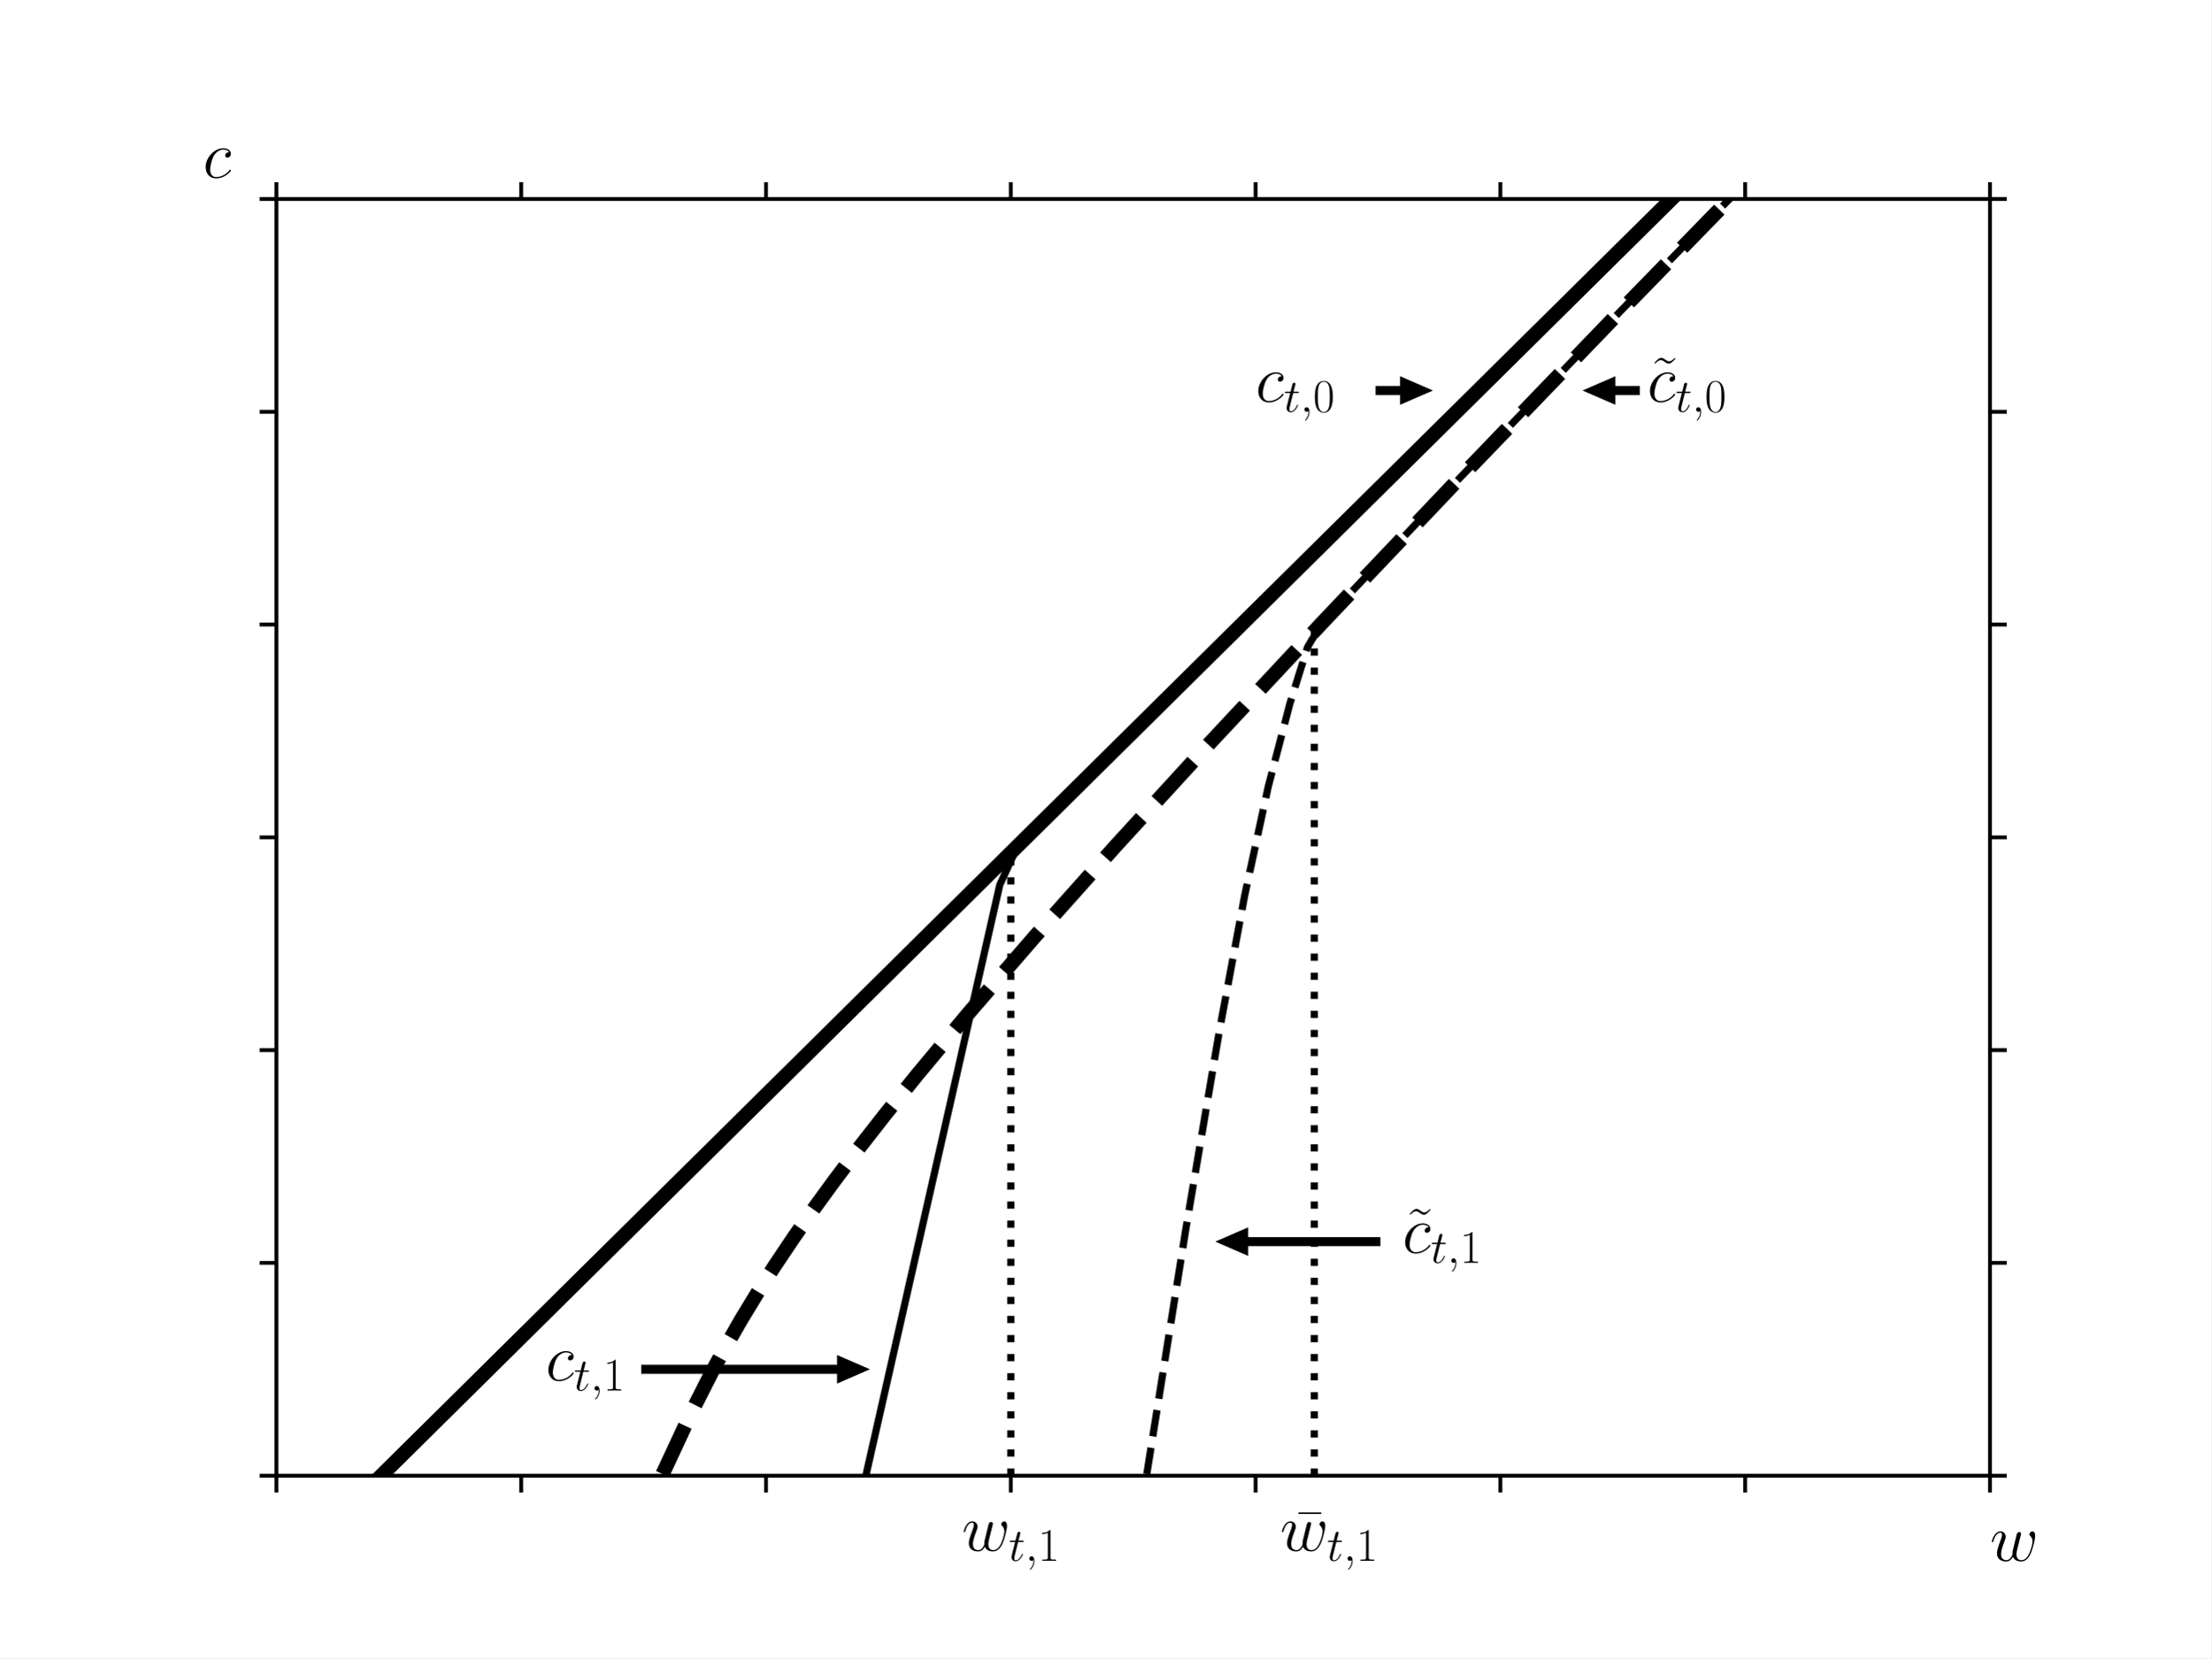
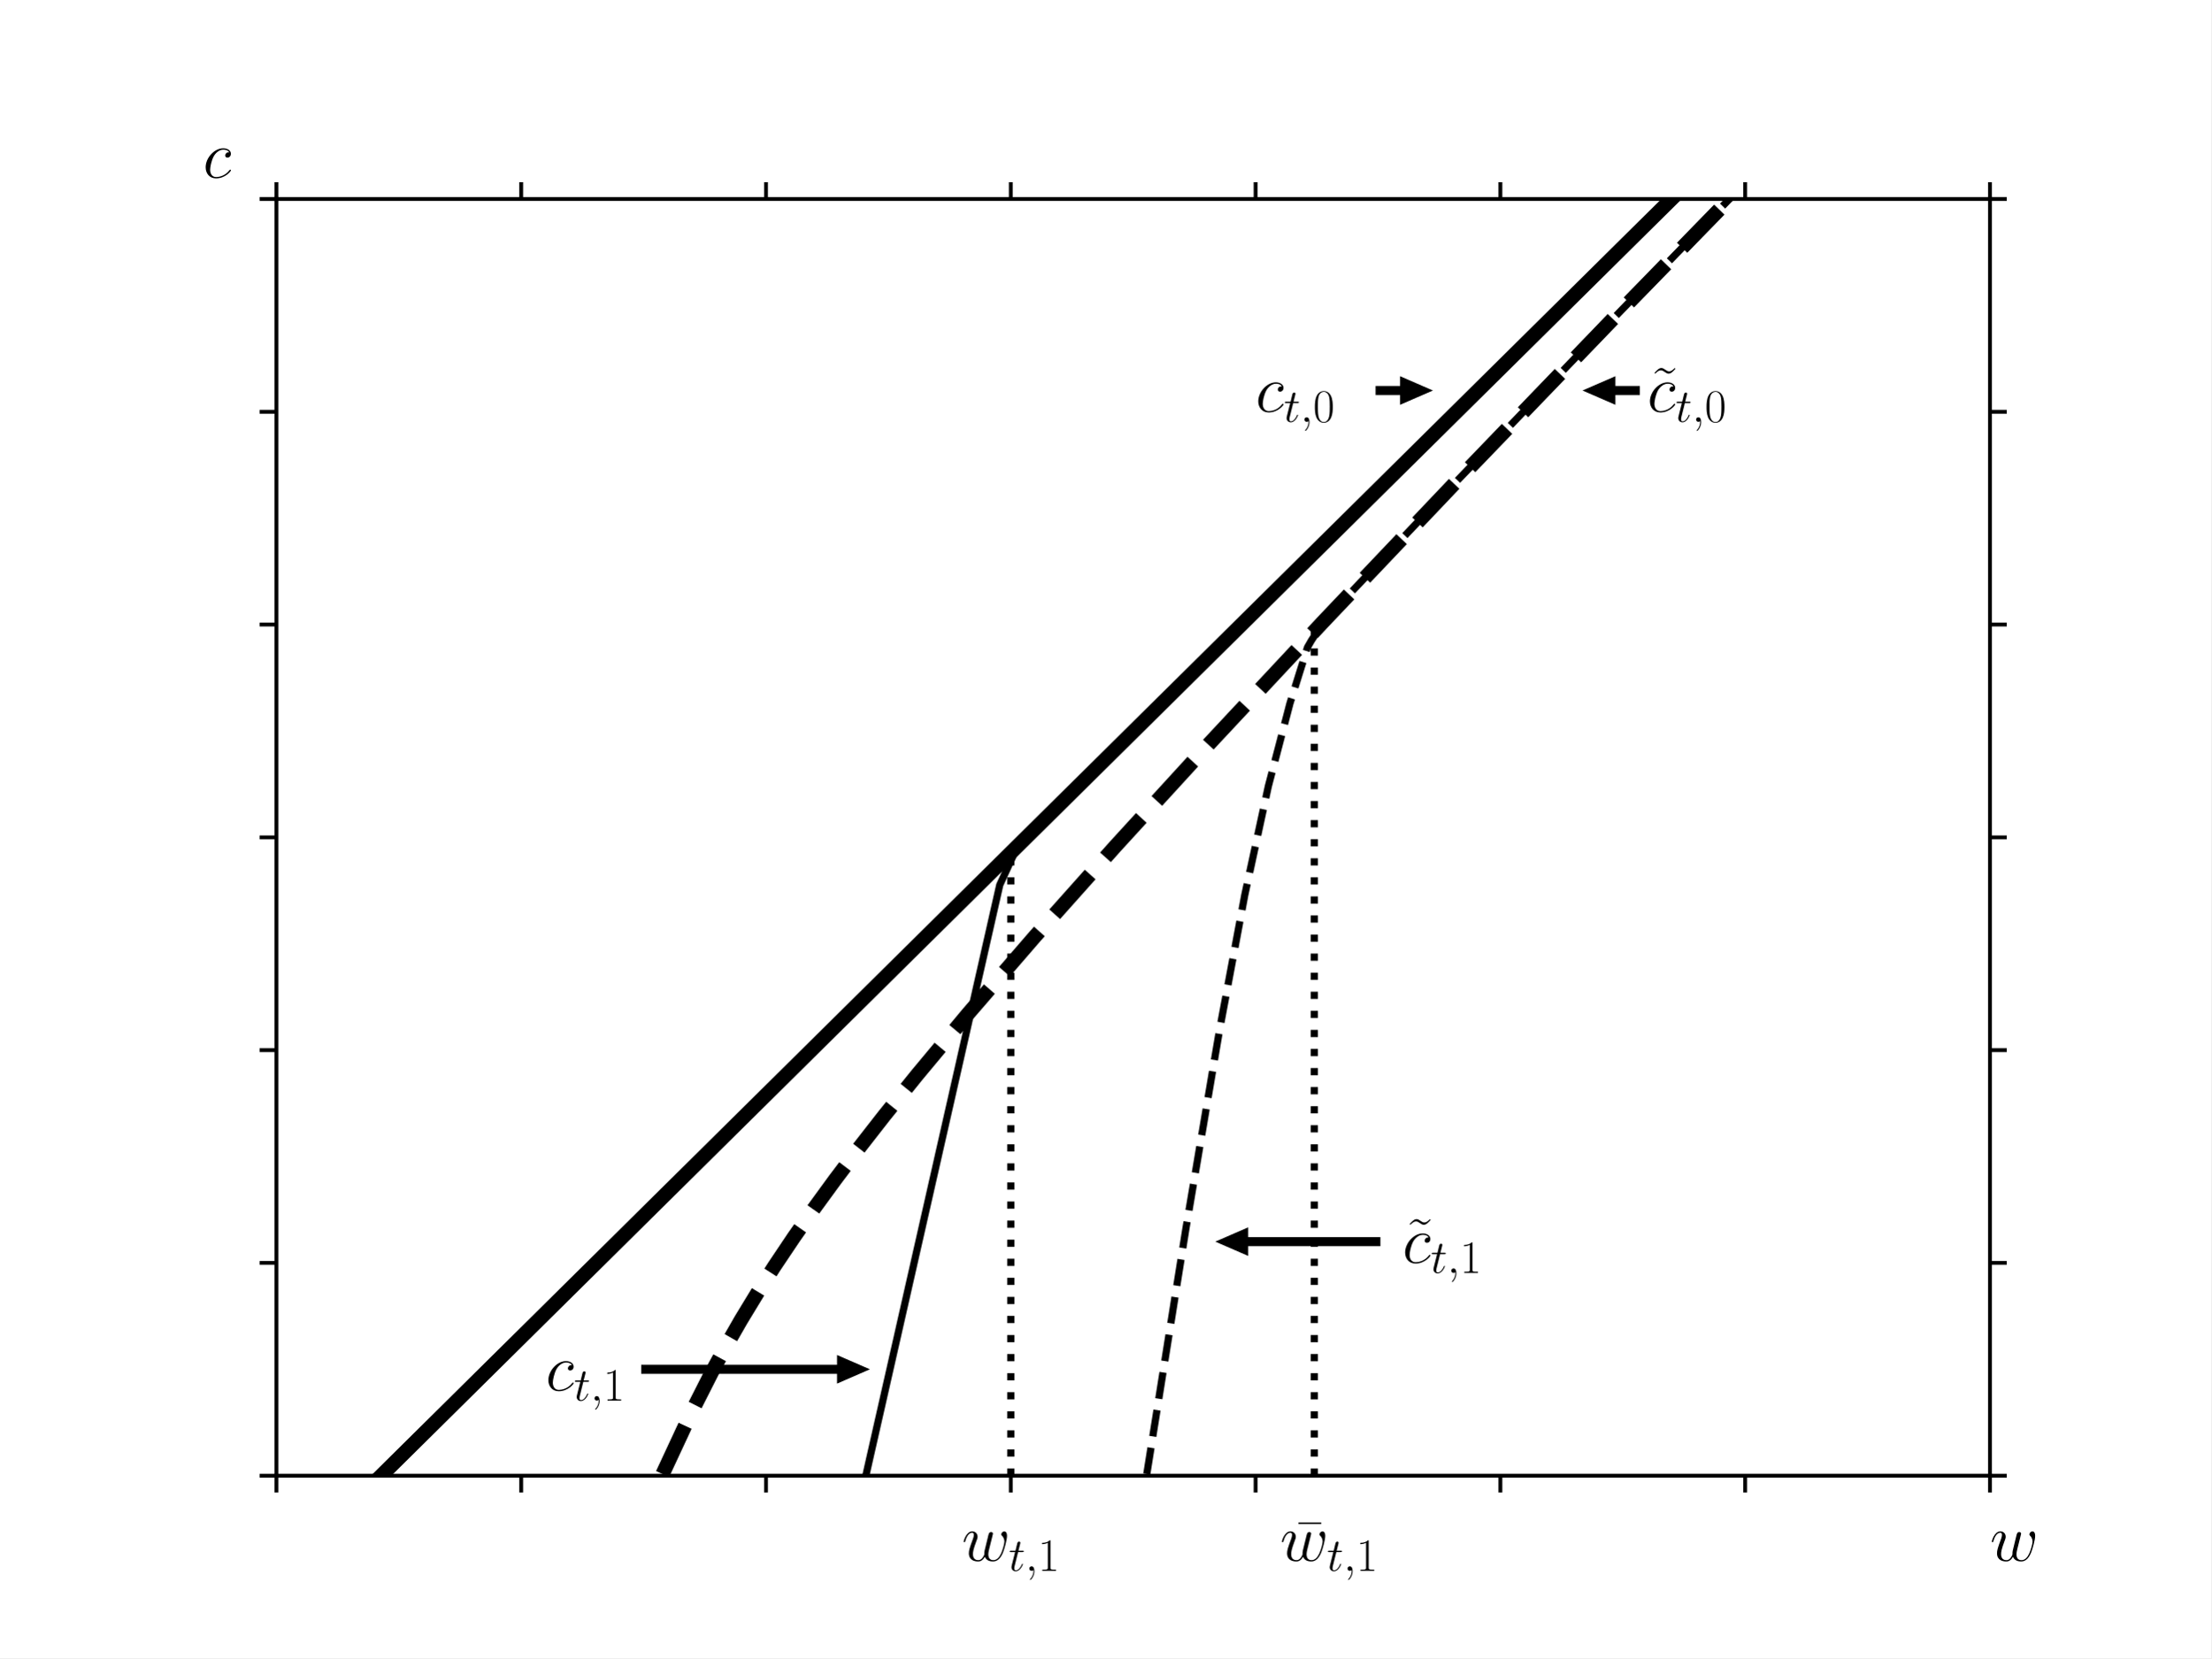
<svg xmlns="http://www.w3.org/2000/svg" xmlns:xlink="http://www.w3.org/1999/xlink" height="345.6pt" version="1.1" viewBox="0 0 460.8 345.6" width="460.8pt">
  <defs>
-     <style type="text/css">
- *{stroke-linecap:butt;stroke-linejoin:round;}
-   </style>
+     <style type="text/css">*{stroke-linecap:butt;stroke-linejoin:round;}</style>
  </defs>
  <g id="figure_1">
    <g id="patch_1">
      <path d="M 0 345.6  L 460.8 345.6  L 460.8 0  L 0 0  z " style="fill:#ffffff;" />
    </g>
    <g id="axes_1">
      <g id="patch_2">
        <path d="M 57.6 307.584  L 414.72 307.584  L 414.72 41.472  L 57.6 41.472  z " style="fill:#ffffff;" />
      </g>
      <g id="patch_3">
-         <path clip-path="url(#p8b094f6778)" d="M 331.052 81.389  L 336.154 79.171  L 336.154 80.945  L 341.255 80.945  L 341.255 81.832  L 336.154 81.832  L 336.154 83.606  z " style="stroke:#000000;stroke-linejoin:miter;" />
+         <path clip-path="url(#p6f14bff63a)" d="M 331.052 81.389  L 336.154 79.171  L 336.154 80.945  L 341.255 80.945  L 341.255 81.832  L 336.154 81.832  L 336.154 83.606  z " style="stroke:#000000;stroke-linejoin:miter;" />
      </g>
      <g id="patch_4">
-         <path clip-path="url(#p8b094f6778)" d="M 297.381 81.389  L 292.279 83.606  L 292.279 81.832  L 287.177 81.832  L 287.177 80.945  L 292.279 80.945  L 292.279 79.171  z " style="stroke:#000000;stroke-linejoin:miter;" />
+         <path clip-path="url(#p6f14bff63a)" d="M 297.381 81.389  L 292.279 83.606  L 292.279 81.832  L 287.177 81.832  L 287.177 80.945  L 292.279 80.945  L 292.279 79.171  z " style="stroke:#000000;stroke-linejoin:miter;" />
      </g>
      <g id="patch_5">
-         <path clip-path="url(#p8b094f6778)" d="M 254.526 258.797  L 259.628 256.579  L 259.628 258.353  L 287.177 258.353  L 287.177 259.24  L 259.628 259.24  L 259.628 261.014  z " style="stroke:#000000;stroke-linejoin:miter;" />
+         <path clip-path="url(#p6f14bff63a)" d="M 254.526 258.797  L 259.628 256.579  L 259.628 258.353  L 287.177 258.353  L 287.177 259.24  L 259.628 259.24  L 259.628 261.014  z " style="stroke:#000000;stroke-linejoin:miter;" />
      </g>
      <g id="patch_6">
-         <path clip-path="url(#p8b094f6778)" d="M 180.041 285.408  L 174.939 287.626  L 174.939 285.852  L 134.126 285.852  L 134.126 284.964  L 174.939 284.964  L 174.939 283.19  z " style="stroke:#000000;stroke-linejoin:miter;" />
+         <path clip-path="url(#p6f14bff63a)" d="M 180.041 285.408  L 174.939 287.626  L 174.939 285.852  L 134.126 285.852  L 134.126 284.964  L 174.939 284.964  L 174.939 283.19  z " style="stroke:#000000;stroke-linejoin:miter;" />
      </g>
      <g id="matplotlib.axis_1">
        <g id="xtick_1">
          <g id="line2d_1">
            <defs>
-               <path d="M 0 0  L 0 3.5  " id="m3e49587d53" style="stroke:#000000;stroke-width:0.8;" />
+               <path d="M 0 0  L 0 3.5  " id="m7f2b4ae428" style="stroke:#000000;stroke-width:0.8;" />
            </defs>
            <g>
-               <use style="stroke:#000000;stroke-width:0.8;" x="57.6" xlink:href="#m3e49587d53" y="307.584" />
+               <use style="stroke:#000000;stroke-width:0.8;" x="57.6" xlink:href="#m7f2b4ae428" y="307.584" />
            </g>
          </g>
          <g id="line2d_2">
            <defs>
-               <path d="M 0 0  L 0 -3.5  " id="m8272410c58" style="stroke:#000000;stroke-width:0.8;" />
+               <path d="M 0 0  L 0 -3.5  " id="md4e882d88f" style="stroke:#000000;stroke-width:0.8;" />
            </defs>
            <g>
-               <use style="stroke:#000000;stroke-width:0.8;" x="57.6" xlink:href="#m8272410c58" y="41.472" />
+               <use style="stroke:#000000;stroke-width:0.8;" x="57.6" xlink:href="#md4e882d88f" y="41.472" />
            </g>
          </g>
        </g>
        <g id="xtick_2">
          <g id="line2d_3">
            <g>
-               <use style="stroke:#000000;stroke-width:0.8;" x="108.617" xlink:href="#m3e49587d53" y="307.584" />
+               <use style="stroke:#000000;stroke-width:0.8;" x="108.617" xlink:href="#m7f2b4ae428" y="307.584" />
            </g>
          </g>
          <g id="line2d_4">
            <g>
-               <use style="stroke:#000000;stroke-width:0.8;" x="108.617" xlink:href="#m8272410c58" y="41.472" />
+               <use style="stroke:#000000;stroke-width:0.8;" x="108.617" xlink:href="#md4e882d88f" y="41.472" />
            </g>
          </g>
        </g>
        <g id="xtick_3">
          <g id="line2d_5">
            <g>
-               <use style="stroke:#000000;stroke-width:0.8;" x="159.634" xlink:href="#m3e49587d53" y="307.584" />
+               <use style="stroke:#000000;stroke-width:0.8;" x="159.634" xlink:href="#m7f2b4ae428" y="307.584" />
            </g>
          </g>
          <g id="line2d_6">
            <g>
-               <use style="stroke:#000000;stroke-width:0.8;" x="159.634" xlink:href="#m8272410c58" y="41.472" />
+               <use style="stroke:#000000;stroke-width:0.8;" x="159.634" xlink:href="#md4e882d88f" y="41.472" />
            </g>
          </g>
        </g>
        <g id="xtick_4">
          <g id="line2d_7">
            <g>
-               <use style="stroke:#000000;stroke-width:0.8;" x="210.651" xlink:href="#m3e49587d53" y="307.584" />
+               <use style="stroke:#000000;stroke-width:0.8;" x="210.651" xlink:href="#m7f2b4ae428" y="307.584" />
            </g>
          </g>
          <g id="line2d_8">
            <g>
-               <use style="stroke:#000000;stroke-width:0.8;" x="210.651" xlink:href="#m8272410c58" y="41.472" />
+               <use style="stroke:#000000;stroke-width:0.8;" x="210.651" xlink:href="#md4e882d88f" y="41.472" />
            </g>
          </g>
        </g>
        <g id="xtick_5">
          <g id="line2d_9">
            <g>
-               <use style="stroke:#000000;stroke-width:0.8;" x="261.669" xlink:href="#m3e49587d53" y="307.584" />
+               <use style="stroke:#000000;stroke-width:0.8;" x="261.669" xlink:href="#m7f2b4ae428" y="307.584" />
            </g>
          </g>
          <g id="line2d_10">
            <g>
-               <use style="stroke:#000000;stroke-width:0.8;" x="261.669" xlink:href="#m8272410c58" y="41.472" />
+               <use style="stroke:#000000;stroke-width:0.8;" x="261.669" xlink:href="#md4e882d88f" y="41.472" />
            </g>
          </g>
        </g>
        <g id="xtick_6">
          <g id="line2d_11">
            <g>
-               <use style="stroke:#000000;stroke-width:0.8;" x="312.686" xlink:href="#m3e49587d53" y="307.584" />
+               <use style="stroke:#000000;stroke-width:0.8;" x="312.686" xlink:href="#m7f2b4ae428" y="307.584" />
            </g>
          </g>
          <g id="line2d_12">
            <g>
-               <use style="stroke:#000000;stroke-width:0.8;" x="312.686" xlink:href="#m8272410c58" y="41.472" />
+               <use style="stroke:#000000;stroke-width:0.8;" x="312.686" xlink:href="#md4e882d88f" y="41.472" />
            </g>
          </g>
        </g>
        <g id="xtick_7">
          <g id="line2d_13">
            <g>
-               <use style="stroke:#000000;stroke-width:0.8;" x="363.703" xlink:href="#m3e49587d53" y="307.584" />
+               <use style="stroke:#000000;stroke-width:0.8;" x="363.703" xlink:href="#m7f2b4ae428" y="307.584" />
            </g>
          </g>
          <g id="line2d_14">
            <g>
-               <use style="stroke:#000000;stroke-width:0.8;" x="363.703" xlink:href="#m8272410c58" y="41.472" />
+               <use style="stroke:#000000;stroke-width:0.8;" x="363.703" xlink:href="#md4e882d88f" y="41.472" />
            </g>
          </g>
        </g>
        <g id="xtick_8">
          <g id="line2d_15">
            <g>
-               <use style="stroke:#000000;stroke-width:0.8;" x="414.72" xlink:href="#m3e49587d53" y="307.584" />
+               <use style="stroke:#000000;stroke-width:0.8;" x="414.72" xlink:href="#m7f2b4ae428" y="307.584" />
            </g>
          </g>
          <g id="line2d_16">
            <g>
-               <use style="stroke:#000000;stroke-width:0.8;" x="414.72" xlink:href="#m8272410c58" y="41.472" />
+               <use style="stroke:#000000;stroke-width:0.8;" x="414.72" xlink:href="#md4e882d88f" y="41.472" />
            </g>
          </g>
        </g>
      </g>
      <g id="matplotlib.axis_2">
        <g id="ytick_1">
          <g id="line2d_17">
            <defs>
-               <path d="M 0 0  L -3.5 0  " id="mfd77f77b77" style="stroke:#000000;stroke-width:0.8;" />
+               <path d="M 0 0  L -3.5 0  " id="m17e8636d95" style="stroke:#000000;stroke-width:0.8;" />
            </defs>
            <g>
-               <use style="stroke:#000000;stroke-width:0.8;" x="57.6" xlink:href="#mfd77f77b77" y="307.584" />
+               <use style="stroke:#000000;stroke-width:0.8;" x="57.6" xlink:href="#m17e8636d95" y="307.584" />
            </g>
          </g>
          <g id="line2d_18">
            <defs>
-               <path d="M 0 0  L 3.5 0  " id="m8800e00a7d" style="stroke:#000000;stroke-width:0.8;" />
+               <path d="M 0 0  L 3.5 0  " id="md7404e495c" style="stroke:#000000;stroke-width:0.8;" />
            </defs>
            <g>
-               <use style="stroke:#000000;stroke-width:0.8;" x="414.72" xlink:href="#m8800e00a7d" y="307.584" />
+               <use style="stroke:#000000;stroke-width:0.8;" x="414.72" xlink:href="#md7404e495c" y="307.584" />
            </g>
          </g>
        </g>
        <g id="ytick_2">
          <g id="line2d_19">
            <g>
-               <use style="stroke:#000000;stroke-width:0.8;" x="57.6" xlink:href="#mfd77f77b77" y="263.232" />
+               <use style="stroke:#000000;stroke-width:0.8;" x="57.6" xlink:href="#m17e8636d95" y="263.232" />
            </g>
          </g>
          <g id="line2d_20">
            <g>
-               <use style="stroke:#000000;stroke-width:0.8;" x="414.72" xlink:href="#m8800e00a7d" y="263.232" />
+               <use style="stroke:#000000;stroke-width:0.8;" x="414.72" xlink:href="#md7404e495c" y="263.232" />
            </g>
          </g>
        </g>
        <g id="ytick_3">
          <g id="line2d_21">
            <g>
-               <use style="stroke:#000000;stroke-width:0.8;" x="57.6" xlink:href="#mfd77f77b77" y="218.88" />
+               <use style="stroke:#000000;stroke-width:0.8;" x="57.6" xlink:href="#m17e8636d95" y="218.88" />
            </g>
          </g>
          <g id="line2d_22">
            <g>
-               <use style="stroke:#000000;stroke-width:0.8;" x="414.72" xlink:href="#m8800e00a7d" y="218.88" />
+               <use style="stroke:#000000;stroke-width:0.8;" x="414.72" xlink:href="#md7404e495c" y="218.88" />
            </g>
          </g>
        </g>
        <g id="ytick_4">
          <g id="line2d_23">
            <g>
-               <use style="stroke:#000000;stroke-width:0.8;" x="57.6" xlink:href="#mfd77f77b77" y="174.528" />
+               <use style="stroke:#000000;stroke-width:0.8;" x="57.6" xlink:href="#m17e8636d95" y="174.528" />
            </g>
          </g>
          <g id="line2d_24">
            <g>
-               <use style="stroke:#000000;stroke-width:0.8;" x="414.72" xlink:href="#m8800e00a7d" y="174.528" />
+               <use style="stroke:#000000;stroke-width:0.8;" x="414.72" xlink:href="#md7404e495c" y="174.528" />
            </g>
          </g>
        </g>
        <g id="ytick_5">
          <g id="line2d_25">
            <g>
-               <use style="stroke:#000000;stroke-width:0.8;" x="57.6" xlink:href="#mfd77f77b77" y="130.176" />
+               <use style="stroke:#000000;stroke-width:0.8;" x="57.6" xlink:href="#m17e8636d95" y="130.176" />
            </g>
          </g>
          <g id="line2d_26">
            <g>
-               <use style="stroke:#000000;stroke-width:0.8;" x="414.72" xlink:href="#m8800e00a7d" y="130.176" />
+               <use style="stroke:#000000;stroke-width:0.8;" x="414.72" xlink:href="#md7404e495c" y="130.176" />
            </g>
          </g>
        </g>
        <g id="ytick_6">
          <g id="line2d_27">
            <g>
-               <use style="stroke:#000000;stroke-width:0.8;" x="57.6" xlink:href="#mfd77f77b77" y="85.824" />
+               <use style="stroke:#000000;stroke-width:0.8;" x="57.6" xlink:href="#m17e8636d95" y="85.824" />
            </g>
          </g>
          <g id="line2d_28">
            <g>
-               <use style="stroke:#000000;stroke-width:0.8;" x="414.72" xlink:href="#m8800e00a7d" y="85.824" />
+               <use style="stroke:#000000;stroke-width:0.8;" x="414.72" xlink:href="#md7404e495c" y="85.824" />
            </g>
          </g>
        </g>
        <g id="ytick_7">
          <g id="line2d_29">
            <g>
-               <use style="stroke:#000000;stroke-width:0.8;" x="57.6" xlink:href="#mfd77f77b77" y="41.472" />
+               <use style="stroke:#000000;stroke-width:0.8;" x="57.6" xlink:href="#m17e8636d95" y="41.472" />
            </g>
          </g>
          <g id="line2d_30">
            <g>
-               <use style="stroke:#000000;stroke-width:0.8;" x="414.72" xlink:href="#m8800e00a7d" y="41.472" />
+               <use style="stroke:#000000;stroke-width:0.8;" x="414.72" xlink:href="#md7404e495c" y="41.472" />
            </g>
          </g>
        </g>
      </g>
      <g id="line2d_31">
-         <path clip-path="url(#p8b094f6778)" d="M 79.661 307.349  L 391.294 -1  L 391.294 -1  " style="fill:none;stroke:#000000;stroke-linecap:square;stroke-width:3;" />
+         <path clip-path="url(#p6f14bff63a)" d="M 79.661 307.349  L 391.294 -1  L 391.294 -1  " style="fill:none;stroke:#000000;stroke-linecap:square;stroke-width:3;" />
      </g>
      <g id="line2d_32">
-         <path clip-path="url(#p8b094f6778)" d="M 138.084 307.239  L 143.803 294.957  L 148.297 286.079  L 151.157 280.808  L 154.425 275.108  L 158.102 269.055  L 161.371 263.952  L 165.456 257.858  L 169.542 252.031  L 174.036 245.867  L 178.938 239.377  L 184.249 232.569  L 191.194 223.959  L 201.817 211.215  L 215.707 195.15  L 232.458 176.373  L 252.068 154.94  L 275.763 129.572  L 303.953 99.896  L 339.088 63.416  L 382.802 18.543  L 401.963 -1  L 401.963 -1  " style="fill:none;stroke:#000000;stroke-dasharray:11.1,4.8;stroke-dashoffset:0;stroke-width:3;" />
+         <path clip-path="url(#p6f14bff63a)" d="M 138.084 307.239  L 143.803 294.957  L 148.297 286.079  L 151.157 280.808  L 154.425 275.108  L 158.102 269.055  L 161.371 263.952  L 165.456 257.858  L 169.542 252.031  L 174.036 245.867  L 178.938 239.377  L 184.249 232.569  L 191.194 223.959  L 201.817 211.215  L 215.707 195.15  L 232.458 176.373  L 252.068 154.94  L 275.763 129.572  L 303.953 99.896  L 339.088 63.416  L 382.802 18.543  L 401.963 -1  L 401.963 -1  " style="fill:none;stroke:#000000;stroke-dasharray:11.1,4.8;stroke-dashoffset:0;stroke-width:3;" />
      </g>
      <g id="line2d_33">
-         <path clip-path="url(#p8b094f6778)" d="M 180.572 306.989  L 208.353 184.446  L 212.03 176.445  L 213.256 175.162  L 391.294 -1  L 391.294 -1  " style="fill:none;stroke:#000000;stroke-linecap:square;stroke-width:1.5;" />
+         <path clip-path="url(#p6f14bff63a)" d="M 180.572 306.989  L 208.353 184.446  L 212.03 176.445  L 213.256 175.162  L 391.294 -1  L 391.294 -1  " style="fill:none;stroke:#000000;stroke-linecap:square;stroke-width:1.5;" />
      </g>
      <g id="line2d_34">
-         <path clip-path="url(#p8b094f6778)" d="M 238.994 307.24  L 247.165 255.96  L 254.11 214.93  L 259.422 186.525  L 264.324 163.894  L 268.818 146.656  L 272.495 134.904  L 273.312 133.48  L 276.172 129.131  L 300.685 103.308  L 330.509 72.276  L 367.686 34.004  L 401.958 -1  L 401.958 -1  " style="fill:none;stroke:#000000;stroke-dasharray:5.55,2.4;stroke-dashoffset:0;stroke-width:1.5;" />
+         <path clip-path="url(#p6f14bff63a)" d="M 238.994 307.24  L 247.165 255.96  L 254.11 214.93  L 259.422 186.525  L 264.324 163.894  L 268.818 146.656  L 272.495 134.904  L 273.312 133.48  L 276.172 129.131  L 300.685 103.308  L 330.509 72.276  L 367.686 34.004  L 401.958 -1  L 401.958 -1  " style="fill:none;stroke:#000000;stroke-dasharray:5.55,2.4;stroke-dashoffset:0;stroke-width:1.5;" />
      </g>
      <g id="line2d_35">
-         <path clip-path="url(#p8b094f6778)" d="M 210.651 307.584  L 210.651 178.963  " style="fill:none;stroke:#000000;stroke-dasharray:1.5,2.475;stroke-dashoffset:0;stroke-width:1.5;" />
+         <path clip-path="url(#p6f14bff63a)" d="M 210.651 307.584  L 210.651 178.963  " style="fill:none;stroke:#000000;stroke-dasharray:1.5,2.475;stroke-dashoffset:0;stroke-width:1.5;" />
      </g>
      <g id="line2d_36">
-         <path clip-path="url(#p8b094f6778)" d="M 273.913 307.584  L 273.913 130.176  " style="fill:none;stroke:#000000;stroke-dasharray:1.5,2.475;stroke-dashoffset:0;stroke-width:1.5;" />
+         <path clip-path="url(#p6f14bff63a)" d="M 273.913 307.584  L 273.913 130.176  " style="fill:none;stroke:#000000;stroke-dasharray:1.5,2.475;stroke-dashoffset:0;stroke-width:1.5;" />
      </g>
      <g id="patch_7">
        <path d="M 57.6 307.584  L 57.6 41.472  " style="fill:none;stroke:#000000;stroke-linecap:square;stroke-linejoin:miter;stroke-width:0.8;" />
      </g>
      <g id="patch_8">
        <path d="M 414.72 307.584  L 414.72 41.472  " style="fill:none;stroke:#000000;stroke-linecap:square;stroke-linejoin:miter;stroke-width:0.8;" />
      </g>
      <g id="patch_9">
        <path d="M 57.6 307.584  L 414.72 307.584  " style="fill:none;stroke:#000000;stroke-linecap:square;stroke-linejoin:miter;stroke-width:0.8;" />
      </g>
      <g id="patch_10">
        <path d="M 57.6 41.472  L 414.72 41.472  " style="fill:none;stroke:#000000;stroke-linecap:square;stroke-linejoin:miter;stroke-width:0.8;" />
      </g>
      <g id="text_1">
-         <defs>
-           <path d="M 39.094 38  C 37.203 38 36.297 38 34.906 36.797  C 34.297 36.297 33.203 34.797 33.203 33.188  C 33.203 31.188 34.703 29.984 36.594 29.984  C 39 29.984 41.703 31.984 41.703 35.984  C 41.703 40.484 37.094 44 30.203 44  C 17.094 44 4 30.188 4 15.797  C 4 6.969 9.406 -1 19.594 -1  C 33.203 -1 41.797 9.719 41.797 11.031  C 41.797 11.641 41.203 12.141 40.797 12.141  C 40.5 12.141 40.406 12.047 39.5 11.125  C 33.094 2.516 23.594 1 19.797 1  C 12.906 1 10.703 7.078 10.703 12.141  C 10.703 15.688 12.406 25.531 16 32.391  C 18.594 37.094 24 41.984 30.297 41.984  C 31.594 41.984 37.094 41.812 39.094 38  z " id="CMMI12-99" />
-         </defs>
        <g transform="translate(42.29486 37.0368)scale(0.14 -0.14)">
+           <defs>
+             <path d="M 39.094 37.984  C 37.203 37.984 36.297 37.984 34.906 36.797  C 34.297 36.297 33.203 34.797 33.203 33.203  C 33.203 31.203 34.703 30 36.594 30  C 39 30 41.703 31.938 41.703 35.812  C 41.703 40.438 37.094 44 30.203 44  C 17.094 44 4 29.734 4 15.562  C 4 6.891 9.406 -1 19.594 -1  C 33.203 -1 41.797 9.719 41.797 11.031  C 41.797 11.625 41.203 12.125 40.797 12.125  C 40.5 12.125 40.406 12.031 39.5 11.141  C 33.094 2.531 23.594 1 19.797 1  C 12.906 1 10.703 6.969 10.703 11.938  C 10.703 15.438 12.406 25.078 16 31.859  C 18.594 36.531 24 41.906 30.297 41.906  C 31.594 41.906 37.094 41.906 39.094 37.984  z " id="CMMI12-99" />
+           </defs>
          <use transform="scale(0.996264)" xlink:href="#CMMI12-99" />
        </g>
      </g>
      <g id="text_2">
-         <defs>
-           <path d="M 34.406 6.078  C 36.594 0.094 42.797 -1 46.594 -1  C 54.203 -1 58.703 5.578 61.5 12.469  C 63.797 18.25 67.5 31.422 67.5 37.312  C 67.5 43.391 64.406 44 63.5 44  C 61.094 44 58.906 41.594 58.906 39.594  C 58.906 38.406 59.594 37.703 60.094 37.312  C 61 36.406 63.594 33.719 63.594 28.531  C 63.594 25.141 60.797 15.75 58.703 11.062  C 55.906 4.984 52.203 1 47 1  C 41.406 1 39.594 5.188 39.594 9.766  C 39.594 12.656 40.5 16.156 40.906 17.844  L 45.094 34.609  C 45.594 36.609 46.5 40.094 46.5 40.484  C 46.5 41.984 45.297 43 43.797 43  C 40.906 43 40.203 40.484 39.594 38.094  C 38.594 34.203 34.406 17.344 34 15.156  C 33.594 13.453 33.594 12.359 33.594 10.172  C 33.594 7.781 30.406 3.984 30.297 3.781  C 29.203 2.688 27.594 1 24.5 1  C 16.594 1 16.594 8.469 16.594 10.172  C 16.594 13.359 17.297 17.75 21.797 29.625  C 23 32.719 23.5 34.016 23.5 36.016  C 23.5 40.203 20.5 44 15.594 44  C 6.406 44 2.703 29.531 2.703 28.719  C 2.703 28.328 3.094 27.828 3.797 27.828  C 4.703 27.828 4.797 28.234 5.203 29.625  C 7.703 38.406 11.594 41.984 15.297 41.984  C 16.297 41.984 17.906 41.891 17.906 38.703  C 17.906 38.203 17.906 36.109 16.203 31.719  C 11.5 19.25 10.5 15.156 10.5 11.375  C 10.5 0.891 19.094 -1 24.203 -1  C 25.906 -1 30.406 -1 34.406 6.078  z " id="CMMI12-119" />
-         </defs>
        <g transform="translate(414.72 325.3248)scale(0.14 -0.14)">
+           <defs>
+             <path d="M 34.406 6.094  C 36.594 0.094 42.797 -1 46.594 -1  C 54.203 -1 58.703 5.594 61.5 12.469  C 63.797 18.266 67.5 31.438 67.5 37.328  C 67.5 43.406 64.406 44 63.5 44  C 61.094 44 58.906 41.609 58.906 39.609  C 58.906 38.422 59.594 37.719 60.094 37.328  C 61 36.422 63.594 33.734 63.594 28.547  C 63.594 25.141 60.797 15.766 58.703 11.078  C 55.906 4.984 52.203 1 47 1  C 41.406 1 39.594 5.188 39.594 9.781  C 39.594 12.672 40.5 16.172 40.906 17.859  L 45.094 34.625  C 45.594 36.625 46.5 40.109 46.5 40.516  C 46.5 42.016 45.297 43.016 43.797 43.016  C 40.906 43.016 40.203 40.516 39.594 38.125  C 38.594 34.234 34.406 17.359 34 15.172  C 33.594 13.469 33.594 12.375 33.594 10.172  C 33.594 7.781 30.406 3.984 30.297 3.797  C 29.203 2.688 27.594 1 24.5 1  C 16.594 1 16.594 8.484 16.594 10.172  C 16.594 13.375 17.297 17.766 21.797 29.641  C 23 32.734 23.5 34.031 23.5 36.016  C 23.5 40.219 20.5 44 15.594 44  C 6.406 44 2.703 29.531 2.703 28.734  C 2.703 28.344 3.094 27.844 3.797 27.844  C 4.703 27.844 4.797 28.234 5.203 29.625  C 7.703 38.344 11.594 41.906 15.297 41.906  C 16.297 41.906 17.906 41.906 17.906 38.719  C 17.906 38.219 17.906 36.125 16.203 31.734  C 11.5 19.266 10.5 15.172 10.5 11.375  C 10.5 0.891 19.094 -1 24.203 -1  C 25.906 -1 30.406 -1 34.406 6.094  z " id="CMMI12-119" />
+           </defs>
          <use transform="scale(0.996264)" xlink:href="#CMMI12-119" />
        </g>
      </g>
      <g id="text_3">
-         <defs>
-           <path d="M 20.094 40.094  L 29.297 40.094  C 31.203 40.094 32.203 40.094 32.203 41.891  C 32.203 43 31.594 43 29.594 43  L 20.797 43  L 24.5 57.25  C 24.906 58.625 24.906 58.812 24.906 59.5  C 24.906 61.094 23.594 62 22.297 62  C 21.5 62 19.203 61.688 18.406 58.531  L 14.5 43  L 5.094 43  C 3.094 43 2.203 43 2.203 41.094  C 2.203 40.094 2.906 40.094 4.797 40.094  L 13.703 40.094  L 7.094 13.766  C 6.297 10.266 6 9.266 6 7.969  C 6 3.281 9.297 -1 14.906 -1  C 25 -1 30.406 13.562 30.406 14.266  C 30.406 14.859 30 15.156 29.406 15.156  C 29.203 15.156 28.797 15.156 28.594 14.75  C 28.5 14.656 28.406 14.562 27.703 12.969  C 25.594 7.969 21 1 15.203 1  C 12.203 1 12 3.484 12 5.688  C 12 5.781 12 7.672 12.297 8.875  z " id="CMMI12-116" />
-           <path d="M 19.5 -0.406  C 19.5 5.391 17.594 9.688 13.5 9.688  C 10.297 9.688 8.703 7.094 8.703 4.891  C 8.703 2.688 10.203 0 13.594 0  C 14.906 0 16 0.391 16.906 1.297  C 17.094 1.5 17.203 1.5 17.297 1.5  C 17.5 1.5 17.5 0.094 17.5 -0.406  C 17.5 -3.641 16.906 -10.031 11.094 -16.422  C 10 -17.609 10 -17.812 10 -18  C 10 -18.5 10.5 -19 11 -19  C 11.797 -19 19.5 -11.703 19.5 -0.406  z " id="CMMI12-59" />
-           <path d="M 42 31.844  C 42 37.969 41.906 48.422 37.703 56.453  C 34 63.484 28.094 66 22.906 66  C 18.094 66 12 63.781 8.203 56.562  C 4.203 49.016 3.797 39.672 3.797 31.844  C 3.797 26.109 3.906 17.375 7 9.734  C 11.297 -0.609 19 -2 22.906 -2  C 27.5 -2 34.5 -0.109 38.594 9.438  C 41.594 16.375 42 24.5 42 31.844  z M 22.906 -0.406  C 16.5 -0.406 12.703 5.125 11.297 12.75  C 10.203 18.688 10.203 27.328 10.203 32.953  C 10.203 40.688 10.203 47.109 11.5 53.234  C 13.406 61.781 19 64.391 22.906 64.391  C 27 64.391 32.297 61.672 34.203 53.438  C 35.5 47.719 35.594 40.984 35.594 32.953  C 35.594 26.422 35.594 18.375 34.406 12.453  C 32.297 1.5 26.406 -0.406 22.906 -0.406  z " id="CMR17-48" />
-         </defs>
        <g transform="translate(261.6686 85.824)scale(0.14 -0.14)">
-           <use transform="translate(0 14.94392)scale(0.996264)" xlink:href="#CMMI12-99" />
-           <use transform="translate(41.98323 0)scale(0.697382)" xlink:href="#CMMI12-116" />
-           <use transform="translate(66.64154 0)scale(0.697382)" xlink:href="#CMMI12-59" />
-           <use transform="translate(85.60948 0)scale(0.697382)" xlink:href="#CMR17-48" />
+           <defs>
+             <path d="M 20.094 40.094  L 29.297 40.094  C 31.203 40.094 32.203 40.094 32.203 41.891  C 32.203 43 31.594 43 29.594 43  L 20.797 43  L 24.5 57.688  C 24.906 59.078 24.906 59.281 24.906 60  C 24.906 61.609 23.594 62.5 22.297 62.5  C 21.5 62.5 19.203 62.203 18.406 58.984  L 14.5 43  L 5.094 43  C 3.094 43 2.203 43 2.203 41.094  C 2.203 40.094 2.906 40.094 4.797 40.094  L 13.703 40.094  L 7.094 13.766  C 6.297 10.281 6 9.281 6 7.984  C 6 3.297 9.297 -1 14.906 -1  C 25 -1 30.406 13.562 30.406 14.25  C 30.406 14.859 30 15.156 29.406 15.156  C 29.203 15.156 28.797 15.156 28.594 14.75  C 28.5 14.656 28.406 14.547 27.703 12.953  C 25.594 7.984 21 1 15.203 1  C 12.203 1 12 3.5 12 5.688  C 12 5.781 12 7.688 12.297 8.875  z " id="CMMI12-116" />
+             <path d="M 19.5 -0.484  C 19.5 5.359 17.594 9.672 13.5 9.672  C 10.297 9.672 8.703 7.078 8.703 4.891  C 8.703 2.688 10.203 0 13.594 0  C 14.906 0 16 0.406 16.906 1.297  C 17.094 1.5 17.203 1.5 17.297 1.5  C 17.5 1.5 17.5 0.078 17.5 -0.422  C 17.5 -3.75 16.906 -10.297 11.094 -16.875  C 10 -18.078 10 -18.281 10 -18.484  C 10 -19 10.5 -19.5 11 -19.5  C 11.797 -19.5 19.5 -12.047 19.5 -0.484  z " id="CMMI12-59" />
+             <path d="M 42 31.641  C 42 37.75 41.906 48.125 37.703 56.109  C 34 63.109 28.094 65.594 22.906 65.594  C 18.094 65.594 12 63.406 8.203 56.203  C 4.203 48.719 3.797 39.438 3.797 31.641  C 3.797 25.953 3.906 17.281 7 9.672  C 11.297 -0.609 19 -2 22.906 -2  C 27.5 -2 34.5 -0.109 38.594 9.375  C 41.594 16.281 42 24.359 42 31.641  z M 22.906 -0.406  C 16.5 -0.406 12.703 5.078 11.297 12.688  C 10.203 18.562 10.203 27.156 10.203 32.75  C 10.203 40.438 10.203 46.828 11.5 52.922  C 13.406 61.391 19 64 22.906 64  C 27 64 32.297 61.297 34.203 53.125  C 35.5 47.438 35.594 40.734 35.594 32.75  C 35.594 26.25 35.594 18.266 34.406 12.375  C 32.297 1.484 26.406 -0.406 22.906 -0.406  z " id="CMR17-48" />
+           </defs>
+           <use transform="scale(0.996264)" xlink:href="#CMMI12-99" />
+           <use transform="translate(41.98323 -14.94392)scale(0.697382)" xlink:href="#CMMI12-116" />
+           <use transform="translate(66.64154 -14.94392)scale(0.697382)" xlink:href="#CMMI12-59" />
+           <use transform="translate(85.60948 -14.94392)scale(0.697382)" xlink:href="#CMR17-48" />
        </g>
      </g>
      <g id="text_4">
-         <defs>
-           <path d="M 37.5 65.594  C 34.094 62.297 32.203 60.391 29.094 60.391  C 26.906 60.391 25.406 61.5 23.297 63  C 21.297 64.391 19.703 65.594 17.5 65.594  C 13.906 65.594 11.406 62.688 7.203 58.094  L 8.297 57  C 11.703 60.297 13.594 62.188 16.703 62.188  C 18.906 62.188 20.406 61.094 22.5 59.594  C 24.5 58.188 26.094 57 28.297 57  C 31.906 57 34.406 59.891 38.594 64.5  z " id="CMR17-126" />
-         </defs>
        <g transform="translate(343.296 85.824)scale(0.14 -0.14)">
-           <use transform="translate(3.565821 14.95037)scale(0.996264)" xlink:href="#CMR17-126" />
-           <use transform="translate(0 14.94392)scale(0.996264)" xlink:href="#CMMI12-99" />
-           <use transform="translate(41.98323 0)scale(0.697382)" xlink:href="#CMMI12-116" />
-           <use transform="translate(66.64154 0)scale(0.697382)" xlink:href="#CMMI12-59" />
-           <use transform="translate(85.60948 0)scale(0.697382)" xlink:href="#CMR17-48" />
+           <defs>
+             <path d="M 37.5 65.375  C 34.094 62.188 32.203 60.391 29.094 60.391  C 26.906 60.391 25.406 61.438 23.297 62.875  C 21.297 64.234 19.703 65.375 17.5 65.375  C 13.906 65.375 11.406 62.562 7.203 58.094  L 8.297 57  C 11.703 60.156 13.594 62 16.703 62  C 18.906 62 20.406 60.938 22.5 59.5  C 24.5 58.156 26.094 57 28.297 57  C 31.906 57 34.406 59.812 38.594 64.281  z " id="CMR17-126" />
+           </defs>
+           <use transform="translate(3.565821 0.006461)scale(0.996264)" xlink:href="#CMR17-126" />
+           <use transform="scale(0.996264)" xlink:href="#CMMI12-99" />
+           <use transform="translate(41.98323 -14.94392)scale(0.697382)" xlink:href="#CMMI12-116" />
+           <use transform="translate(66.64154 -14.94392)scale(0.697382)" xlink:href="#CMMI12-59" />
+           <use transform="translate(85.60948 -14.94392)scale(0.697382)" xlink:href="#CMR17-48" />
        </g>
      </g>
      <g id="text_5">
-         <defs>
-           <path d="M 26.594 63.797  C 26.594 65.891 26.5 66 25.094 66  C 21.203 61.359 15.297 59.891 9.703 59.688  C 9.406 59.688 8.906 59.688 8.797 59.5  C 8.703 59.297 8.703 59.094 8.703 57  C 11.797 57 17 57.594 21 59.984  L 21 7.297  C 21 3.797 20.797 2.594 12.203 2.594  L 9.203 2.594  L 9.203 0  C 14 0.094 19 0.188 23.797 0.188  C 28.594 0.188 33.594 0.094 38.406 0  L 38.406 2.594  L 35.406 2.594  C 26.797 2.594 26.594 3.688 26.594 7.297  z " id="CMR17-49" />
-         </defs>
        <g transform="translate(113.7189 289.8432)scale(0.14 -0.14)">
-           <use transform="translate(0 14.94392)scale(0.996264)" xlink:href="#CMMI12-99" />
-           <use transform="translate(41.98323 0)scale(0.697382)" xlink:href="#CMMI12-116" />
-           <use transform="translate(66.64154 0)scale(0.697382)" xlink:href="#CMMI12-59" />
-           <use transform="translate(85.60948 0)scale(0.697382)" xlink:href="#CMR17-49" />
+           <defs>
+             <path d="M 26.594 63.406  C 26.594 65.5 26.5 65.5 25.094 65.5  C 21.203 61.188 15.297 59.797 9.703 59.797  C 9.406 59.797 8.906 59.797 8.797 59.5  C 8.703 59.297 8.703 59.094 8.703 57  C 11.797 57 17 57.594 21 59.984  L 21 7.203  C 21 3.688 20.797 2.5 12.203 2.5  L 9.203 2.5  L 9.203 0  C 14 0 19 0 23.797 0  C 28.594 0 33.594 0 38.406 0  L 38.406 2.5  L 35.406 2.5  C 26.797 2.5 26.594 3.594 26.594 7.156  z " id="CMR17-49" />
+           </defs>
+           <use transform="scale(0.996264)" xlink:href="#CMMI12-99" />
+           <use transform="translate(41.98323 -14.94392)scale(0.697382)" xlink:href="#CMMI12-116" />
+           <use transform="translate(66.64154 -14.94392)scale(0.697382)" xlink:href="#CMMI12-59" />
+           <use transform="translate(85.60948 -14.94392)scale(0.697382)" xlink:href="#CMR17-49" />
        </g>
      </g>
      <g id="text_6">
        <g transform="translate(292.2789 263.232)scale(0.14 -0.14)">
-           <use transform="translate(3.565821 14.95037)scale(0.996264)" xlink:href="#CMR17-126" />
-           <use transform="translate(0 14.94392)scale(0.996264)" xlink:href="#CMMI12-99" />
-           <use transform="translate(41.98323 0)scale(0.697382)" xlink:href="#CMMI12-116" />
-           <use transform="translate(66.64154 0)scale(0.697382)" xlink:href="#CMMI12-59" />
-           <use transform="translate(85.60948 0)scale(0.697382)" xlink:href="#CMR17-49" />
+           <use transform="translate(3.565821 0.006461)scale(0.996264)" xlink:href="#CMR17-126" />
+           <use transform="scale(0.996264)" xlink:href="#CMMI12-99" />
+           <use transform="translate(41.98323 -14.94392)scale(0.697382)" xlink:href="#CMMI12-116" />
+           <use transform="translate(66.64154 -14.94392)scale(0.697382)" xlink:href="#CMMI12-59" />
+           <use transform="translate(85.60948 -14.94392)scale(0.697382)" xlink:href="#CMR17-49" />
        </g>
      </g>
      <g id="text_7">
        <g transform="translate(200.448 325.3248)scale(0.14 -0.14)">
-           <use transform="translate(0 14.94392)scale(0.996264)" xlink:href="#CMMI12-119" />
-           <use transform="translate(69.73199 0)scale(0.697382)" xlink:href="#CMMI12-116" />
-           <use transform="translate(94.3903 0)scale(0.697382)" xlink:href="#CMMI12-59" />
-           <use transform="translate(113.3582 0)scale(0.697382)" xlink:href="#CMR17-49" />
+           <use transform="scale(0.996264)" xlink:href="#CMMI12-119" />
+           <use transform="translate(69.73199 -14.94392)scale(0.697382)" xlink:href="#CMMI12-116" />
+           <use transform="translate(94.3903 -14.94392)scale(0.697382)" xlink:href="#CMMI12-59" />
+           <use transform="translate(113.3582 -14.94392)scale(0.697382)" xlink:href="#CMR17-49" />
        </g>
      </g>
      <g id="text_8">
-         <defs>
-           <path d="M 39.906 55  L 39.906 57.297  L 5.906 57.297  L 5.906 55  z " id="CMR17-22" />
-         </defs>
        <g transform="translate(266.7703 325.3248)scale(0.14 -0.14)">
-           <use transform="translate(21.49038 14.95037)scale(0.996264)" xlink:href="#CMR17-22" />
-           <use transform="translate(0 14.94392)scale(0.996264)" xlink:href="#CMMI12-119" />
-           <use transform="translate(69.73199 0)scale(0.697382)" xlink:href="#CMMI12-116" />
-           <use transform="translate(94.3903 0)scale(0.697382)" xlink:href="#CMMI12-59" />
-           <use transform="translate(113.3582 0)scale(0.697382)" xlink:href="#CMR17-49" />
+           <defs>
+             <path d="M 39.906 55  L 39.906 57.281  L 5.906 57.281  L 5.906 55  z " id="CMR17-22" />
+           </defs>
+           <use transform="translate(21.49038 0.006461)scale(0.996264)" xlink:href="#CMR17-22" />
+           <use transform="scale(0.996264)" xlink:href="#CMMI12-119" />
+           <use transform="translate(69.73199 -14.94392)scale(0.697382)" xlink:href="#CMMI12-116" />
+           <use transform="translate(94.3903 -14.94392)scale(0.697382)" xlink:href="#CMMI12-59" />
+           <use transform="translate(113.3582 -14.94392)scale(0.697382)" xlink:href="#CMR17-49" />
        </g>
      </g>
    </g>
  </g>
  <defs>
-     <clipPath id="p8b094f6778">
+     <clipPath id="p6f14bff63a">
      <rect height="266.112" width="357.12" x="57.6" y="41.472" />
    </clipPath>
  </defs>
</svg>
